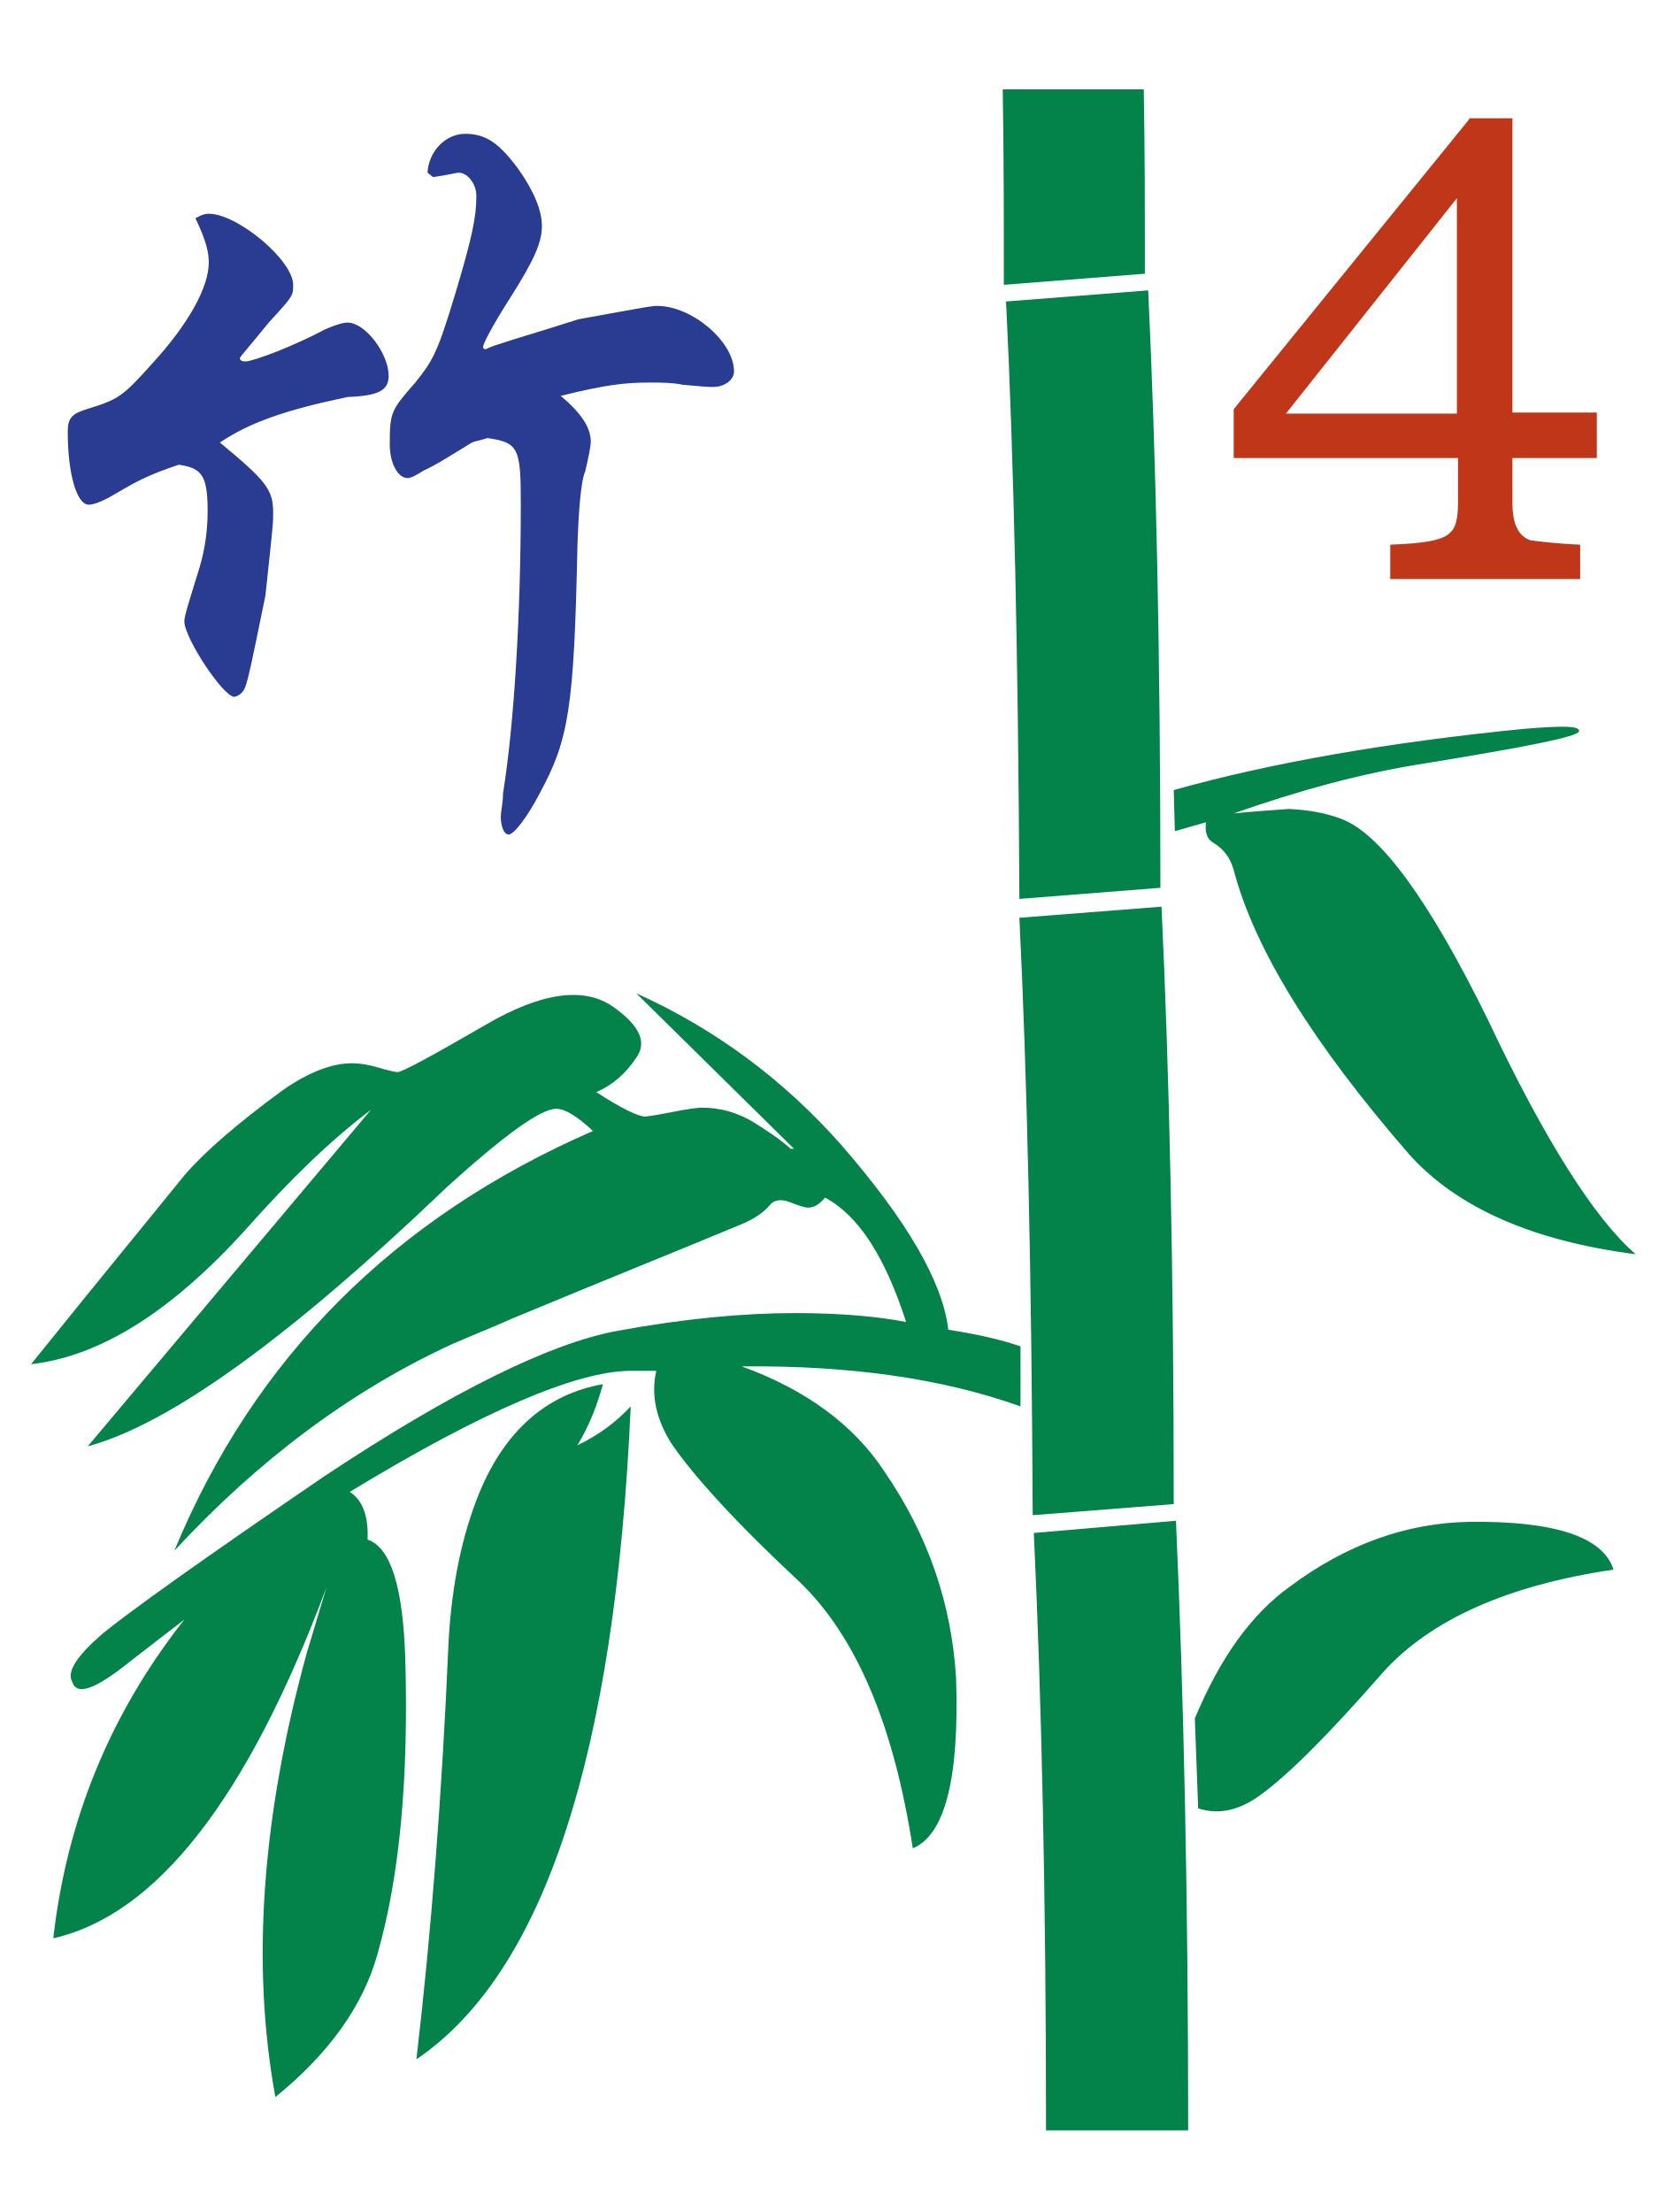
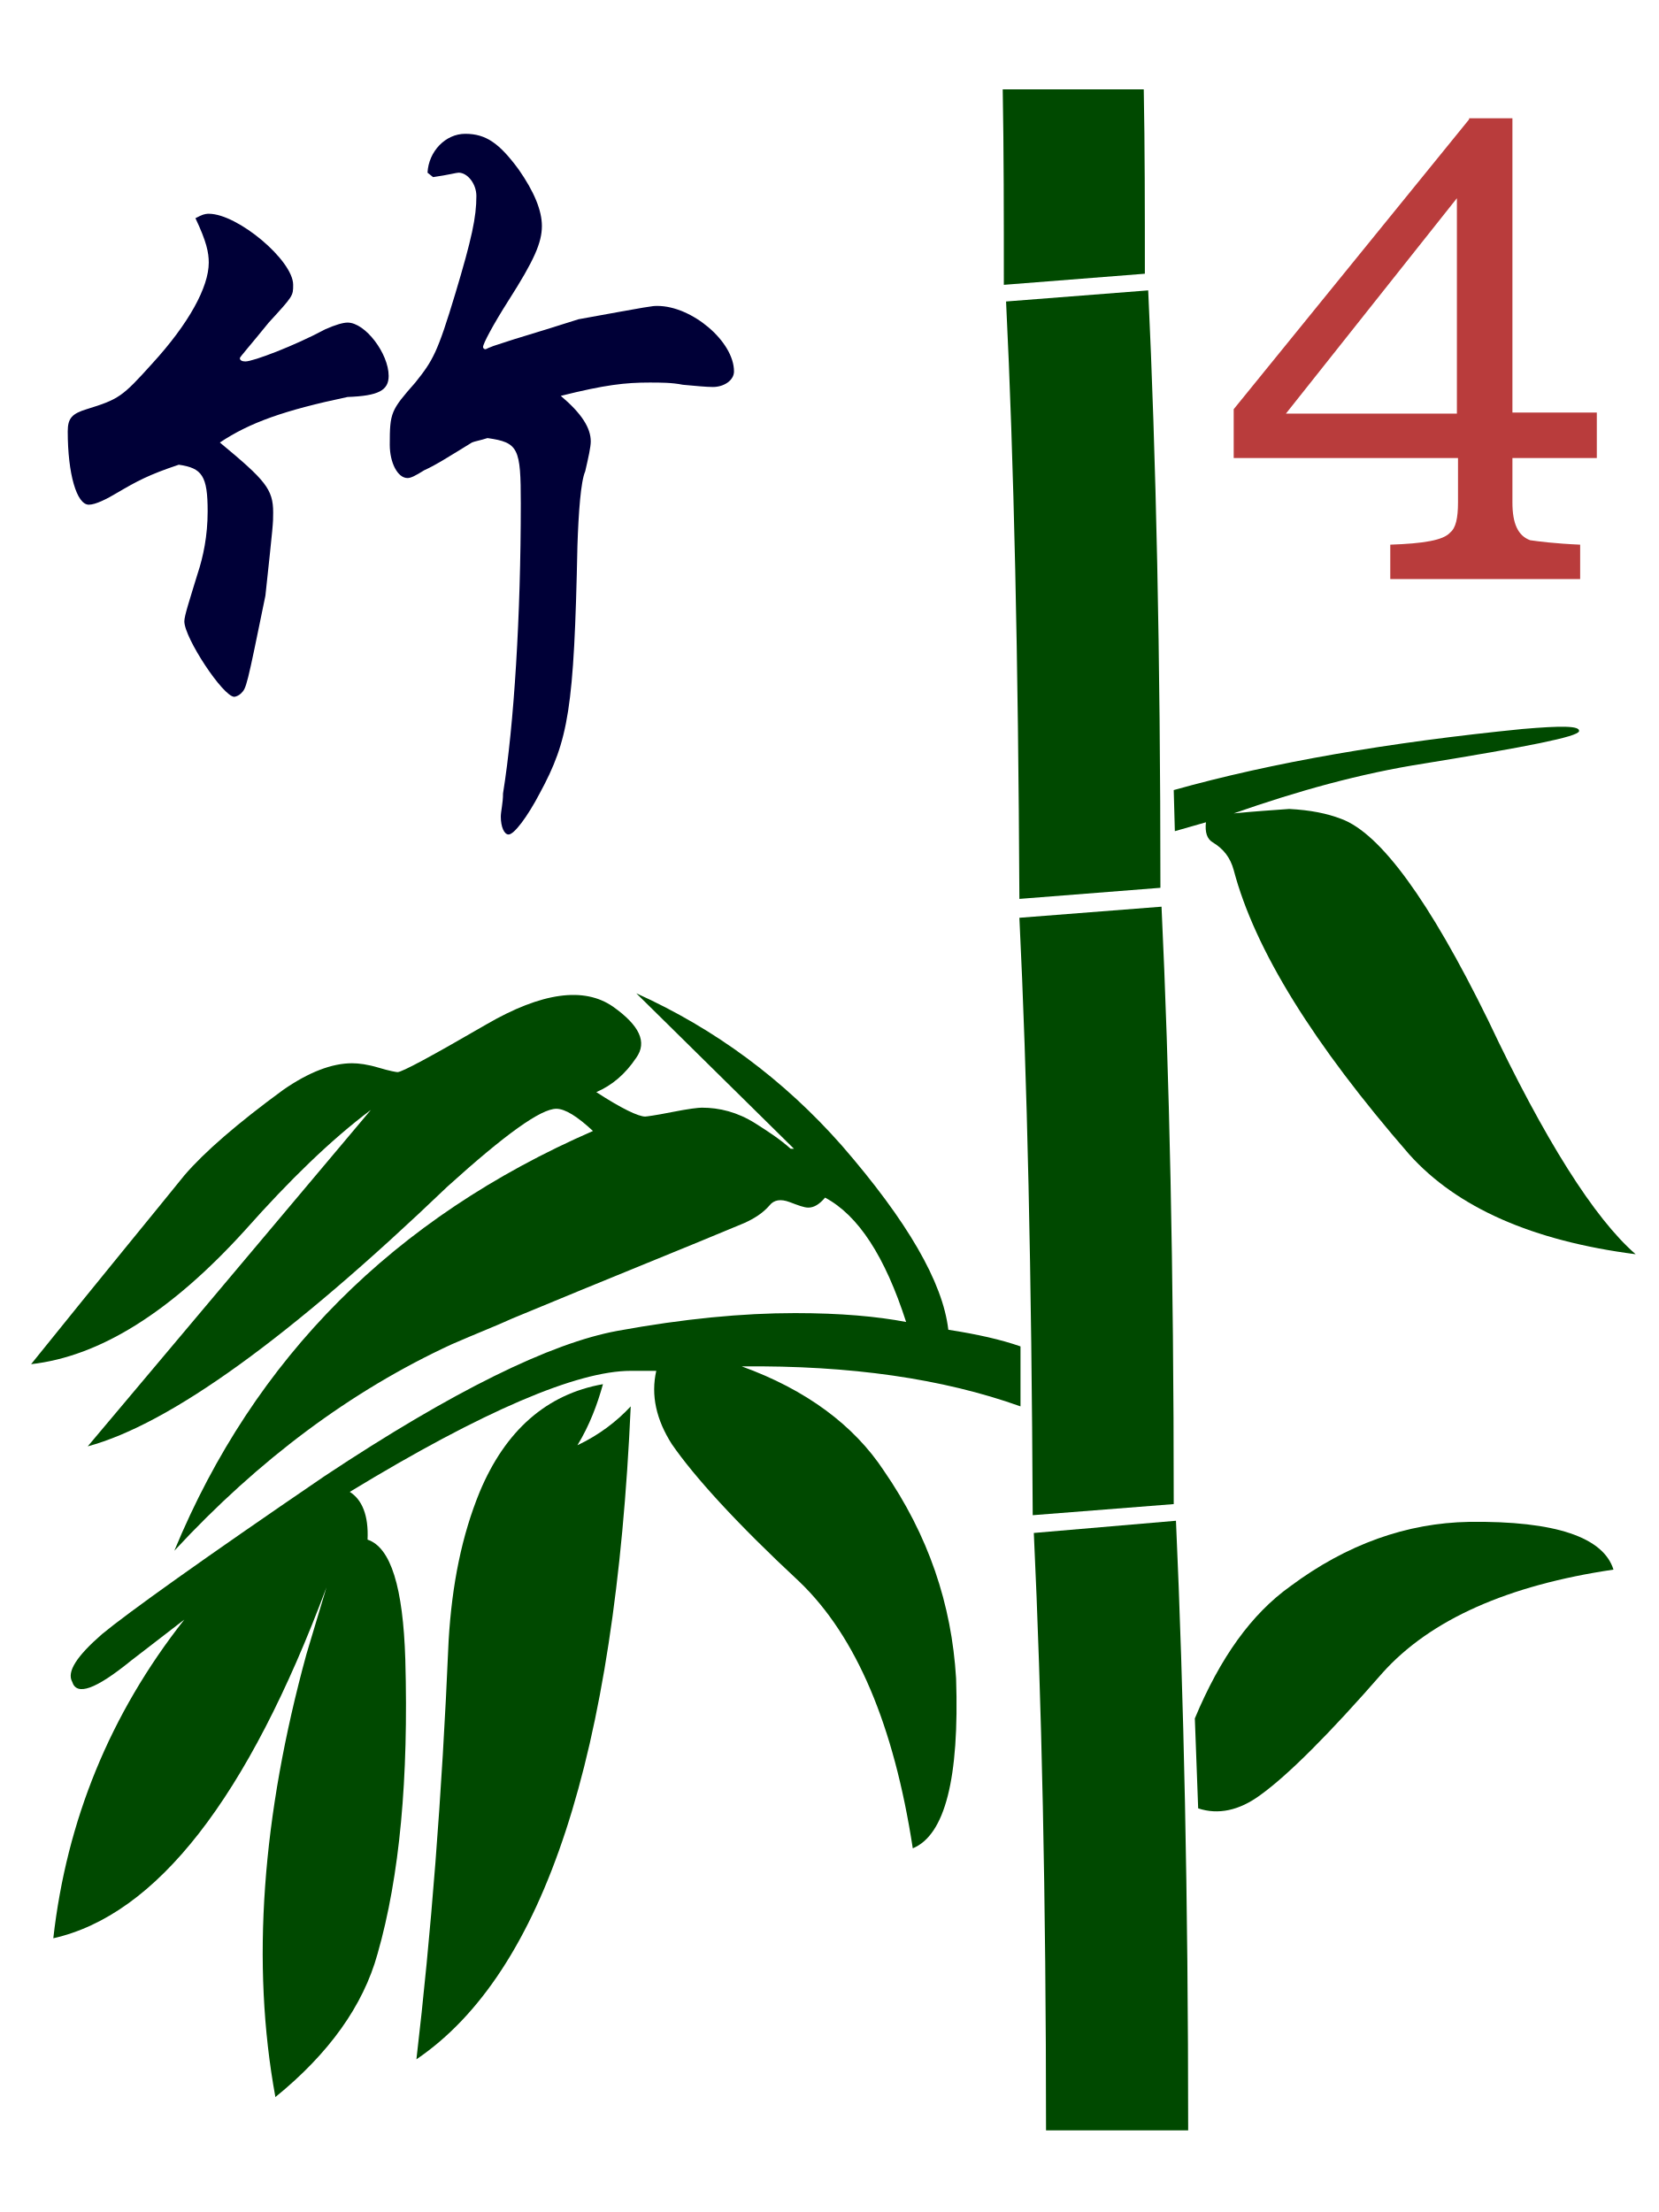
<svg xmlns="http://www.w3.org/2000/svg" viewBox="-178.7 341.55 149.4 199.20" width="300" height="400">
-   <style type="text/css">.st7{fill:#038249;}.st8{fill:#BF3718;}.st9{fill:#2A3B92;}</style>
+   <style type="text/css">.st0{enable-background:new    ;}.st7{fill:#004900;}.st8{fill:#b93c3c;}.st9{fill:#000037;}</style>
  <g>
+     <g id="g4630" transform="matrix(1.000594,0,0,1,-1.375807,203.4062)" class="st0">
+       <g id="g3062">
+ </g>
+     </g>
    <g>
      <path class="st7" d="M-86.8,468.2v-5.4c-1.7-0.6-3.9-1.1-6.5-1.5c-0.5-4.3-3.7-9.8-9.6-16.6c-5.2-5.9-11.4-10.5-18.5-13.7     l14.2,14h-0.3c-1-0.9-2.1-1.6-3.2-2.3c-1.6-1-3.2-1.4-4.8-1.4c-0.3,0-1.2,0.1-2.7,0.4c-1.5,0.3-2.3,0.4-2.4,0.4     c-0.6,0-2.1-0.7-4.4-2.2c1.4-0.6,2.6-1.6,3.6-3.1c1-1.4,0.3-2.9-2.1-4.6c-2.6-1.8-6.4-1.3-11.4,1.6c-5,2.9-7.6,4.3-8,4.3     c-0.1,0-0.7-0.1-1.7-0.4c-1-0.3-1.8-0.4-2.4-0.4c-1.8,0-3.9,0.8-6.2,2.4c-4.1,3-7.1,5.6-8.9,7.7c-2.5,3.1-7.2,8.8-13.8,17     c6.2-0.7,12.6-4.7,19.3-12.1c4-4.5,7.7-8.1,11.3-10.8l-25.5,30.3c7.4-2,18.2-9.8,32.4-23.4c5.2-4.7,8.4-7,9.8-7     c0.8,0,1.9,0.7,3.3,2c-17.9,7.8-30.5,20.4-37.7,37.8c7.6-8.2,15.9-14.4,25-18.6c2.3-1,4.1-1.7,5.4-2.3c8.9-3.7,15.9-6.5,20.9-8.6     c0.9-0.4,1.7-0.9,2.3-1.6c0.4-0.5,1-0.6,1.8-0.3c0.8,0.3,1.3,0.5,1.7,0.5c0.5,0,1-0.3,1.5-0.9c3,1.6,5.4,5.3,7.3,11.2     c-2.6-0.5-5.9-0.8-10-0.8c-4.7,0-10,0.5-16,1.6c-6,1.1-14.8,5.4-26.4,13.1c-11,7.5-17.7,12.3-20,14.2c-2.3,2-3.2,3.4-2.7,4.3     c0.4,1.3,2.1,0.7,5.3-1.9l4.8-3.7c-6.7,8.5-10.6,18.1-11.8,28.7c9.3-2.1,17.5-12.6,24.6-31.6l-1.8,6c-4,14.6-5,27.9-2.8,39.9     c4.8-3.9,7.9-8.2,9.2-12.9c2-7,2.8-15.8,2.5-26.5c-0.2-6.5-1.3-10.1-3.4-10.8c0.1-2.2-0.5-3.6-1.6-4.3     c12-7.3,20.5-10.9,25.3-10.9h2.3c-0.5,2.2,0,4.4,1.4,6.6c2,2.9,5.8,7.1,11.5,12.4c5.1,4.9,8.5,12.9,10.2,24     c2.9-1.2,4.2-6.3,3.9-15.3c-0.4-6.7-2.5-12.9-6.5-18.7c-2.7-4.1-7-7.3-12.8-9.4C-102.1,464.5-93.8,465.7-86.8,468.2z" />
      <path class="st7" d="M-62.5,484.4c-3.5,2.5-6.3,6.4-8.6,11.9l0.3,8.1c1.8,0.6,3.7,0.2,5.6-1.2c2.5-1.8,6.2-5.5,11-11     c4.3-4.8,11.3-7.9,20.8-9.3c-0.9-2.9-5.2-4.4-13-4.3C-52,478.7-57.4,480.6-62.5,484.4z" />
      <path class="st7" d="M-135.5,475.9c-1.6,3.9-2.5,8.3-2.8,13.4c-0.6,14.1-1.6,26.6-2.9,37.7c11.5-7.8,17.9-27.4,19.3-58.8     c-1.3,1.4-2.9,2.6-4.8,3.5c1.1-1.8,1.8-3.7,2.3-5.5C-129.5,467.1-133.2,470.4-135.5,475.9z" />
      <path class="st7" d="M-44.7,433.4c-5.3-10.8-9.7-16.8-13.2-18.1c-1.3-0.5-2.8-0.8-4.7-0.9c-1.3,0.1-3,0.2-5,0.4     c5.7-2,11.4-3.6,17.2-4.5c9.2-1.5,13.8-2.4,13.9-2.9c0.1-0.5-1.6-0.5-5.1-0.2c-12,1.2-22.5,3-31.4,5.5l0.1,3.7l2.8-0.8     c-0.1,0.9,0.1,1.5,0.6,1.8c1,0.6,1.6,1.4,1.9,2.5c1.9,7.2,7.2,15.7,15.8,25.6c4.3,4.8,11.1,7.8,20.4,9     C-35.1,451.3-39.6,444.2-44.7,433.4z" />
      <path class="st7" d="M-73,477c0-21-0.4-39-1.1-53.8l-12.8,1c0.7,14.2,1.1,32.2,1.2,53.8L-73,477z" />
      <path class="st7" d="M-71.7,533.4c0-21-0.4-39.3-1.1-54.9l-12.8,1.1c0.7,14.9,1.1,32.8,1.1,53.8H-71.7z" />
      <path class="st8" d="M-46.4,352.3l-21.2,26.1v4.4h20.2v4c0,1.4-0.2,2.3-0.7,2.7c-0.6,0.7-2.4,1-5.4,1.1v3.1h17.1v-3.1     c-2.3-0.1-3.8-0.3-4.5-0.4c-1.1-0.4-1.6-1.5-1.6-3.4v-4h7.6v-4.1h-7.6v-26.5H-46.4z M-47.5,378.8h-15.4l15.4-19.4V378.8z" />
      <path class="st7" d="M-74.2,421.5c0-21-0.4-39-1.1-53.8l-12.8,1c0.7,14.2,1.1,32.2,1.2,53.8L-74.2,421.5z" />
      <path class="st7" d="M-88.4,349.6c0.1,5.5,0.1,11.4,0.1,17.6l12.7-1c0-5.9,0-11.4-0.1-16.6H-88.4z" />
    </g>
    <g>
      <path class="st9" d="M-160.7,361c0.4-0.2,0.7-0.2,0.8-0.2c2.6,0,7.6,4.2,7.6,6.4c0,1,0,1-2.2,3.4c-1.7,2.1-2.6,3.1-2.6,3.2     c0,0.2,0.2,0.3,0.5,0.3c0.7,0,4.4-1.4,7.2-2.9c0.9-0.4,1.6-0.6,2-0.6c1.6,0,3.7,2.8,3.7,4.8c0,1.3-0.9,1.8-3.7,1.9     c-5.7,1.2-8.8,2.3-11.5,4.1c4.1,3.4,4.8,4.2,4.8,6.3c0,1,0,1-0.7,7.5c-1.7,8.3-1.7,8.3-2.2,8.8c-0.2,0.2-0.5,0.3-0.6,0.3     c-1,0-4.5-5.3-4.5-6.8c0-0.5,0.5-2,1.2-4.3c0.5-1.5,0.9-3.4,0.9-5.6c0-3.2-0.5-3.9-2.6-4.2c-2.7,0.9-3.8,1.5-5.5,2.5     c-1,0.6-2,1.1-2.6,1.1c-1.1,0-1.9-2.8-1.9-6.6c0-1.2,0.4-1.6,1.7-2c2.9-0.9,3.2-1.1,5.9-4.1c3.3-3.6,5.1-6.9,5.1-9.1     c0-0.9-0.2-1.9-1.2-4L-160.7,361z M-140.2,357.1c0.1-1.9,1.6-3.5,3.4-3.5c1.9,0,3.1,0.9,4.8,3.2c1.4,2,2.1,3.7,2.1,5.1     c0,1.5-0.7,3.1-3,6.7c-1.4,2.2-2.3,3.9-2.3,4.2c0,0.1,0.1,0.2,0.2,0.2c0.1,0,0.2-0.1,0.5-0.2c0.2-0.1,0.9-0.3,2.1-0.7     c2-0.6,3.9-1.2,5.8-1.8c6.6-1.2,6.6-1.2,7.1-1.2c3.1,0,6.9,3.2,6.9,5.9c0,0.8-0.9,1.4-1.9,1.4c-0.6,0-1.6-0.1-2.7-0.2     c-1-0.2-2-0.2-3-0.2c-2.2,0-4,0.2-8,1.2c1.9,1.6,2.7,2.9,2.7,4.1c0,0.5-0.2,1.4-0.5,2.7c-0.4,0.9-0.6,3.7-0.7,6.7     c-0.3,14.7-0.8,17.5-3.4,22.3c-1.1,2.1-2.3,3.7-2.8,3.7c-0.4,0-0.7-0.7-0.7-1.6c0-0.5,0.2-1.2,0.2-2.1c1-6.2,1.6-16.1,1.6-26.1     c0-5-0.2-5.5-3-5.9c-0.6,0.2-1.2,0.3-1.4,0.4l-1.3,0.8c-1,0.6-1.9,1.2-3,1.7c-0.8,0.5-1.2,0.7-1.5,0.7c-0.9,0-1.6-1.4-1.6-3     c0-2.9,0.1-3.1,2.3-5.6c1.6-2,2-2.7,3.6-8c1.5-5,1.9-6.9,1.9-8.8c0-1.1-0.8-2.1-1.6-2.1c-0.2,0-0.9,0.2-2.3,0.4L-140.2,357.1z" />
    </g>
  </g>
</svg>
